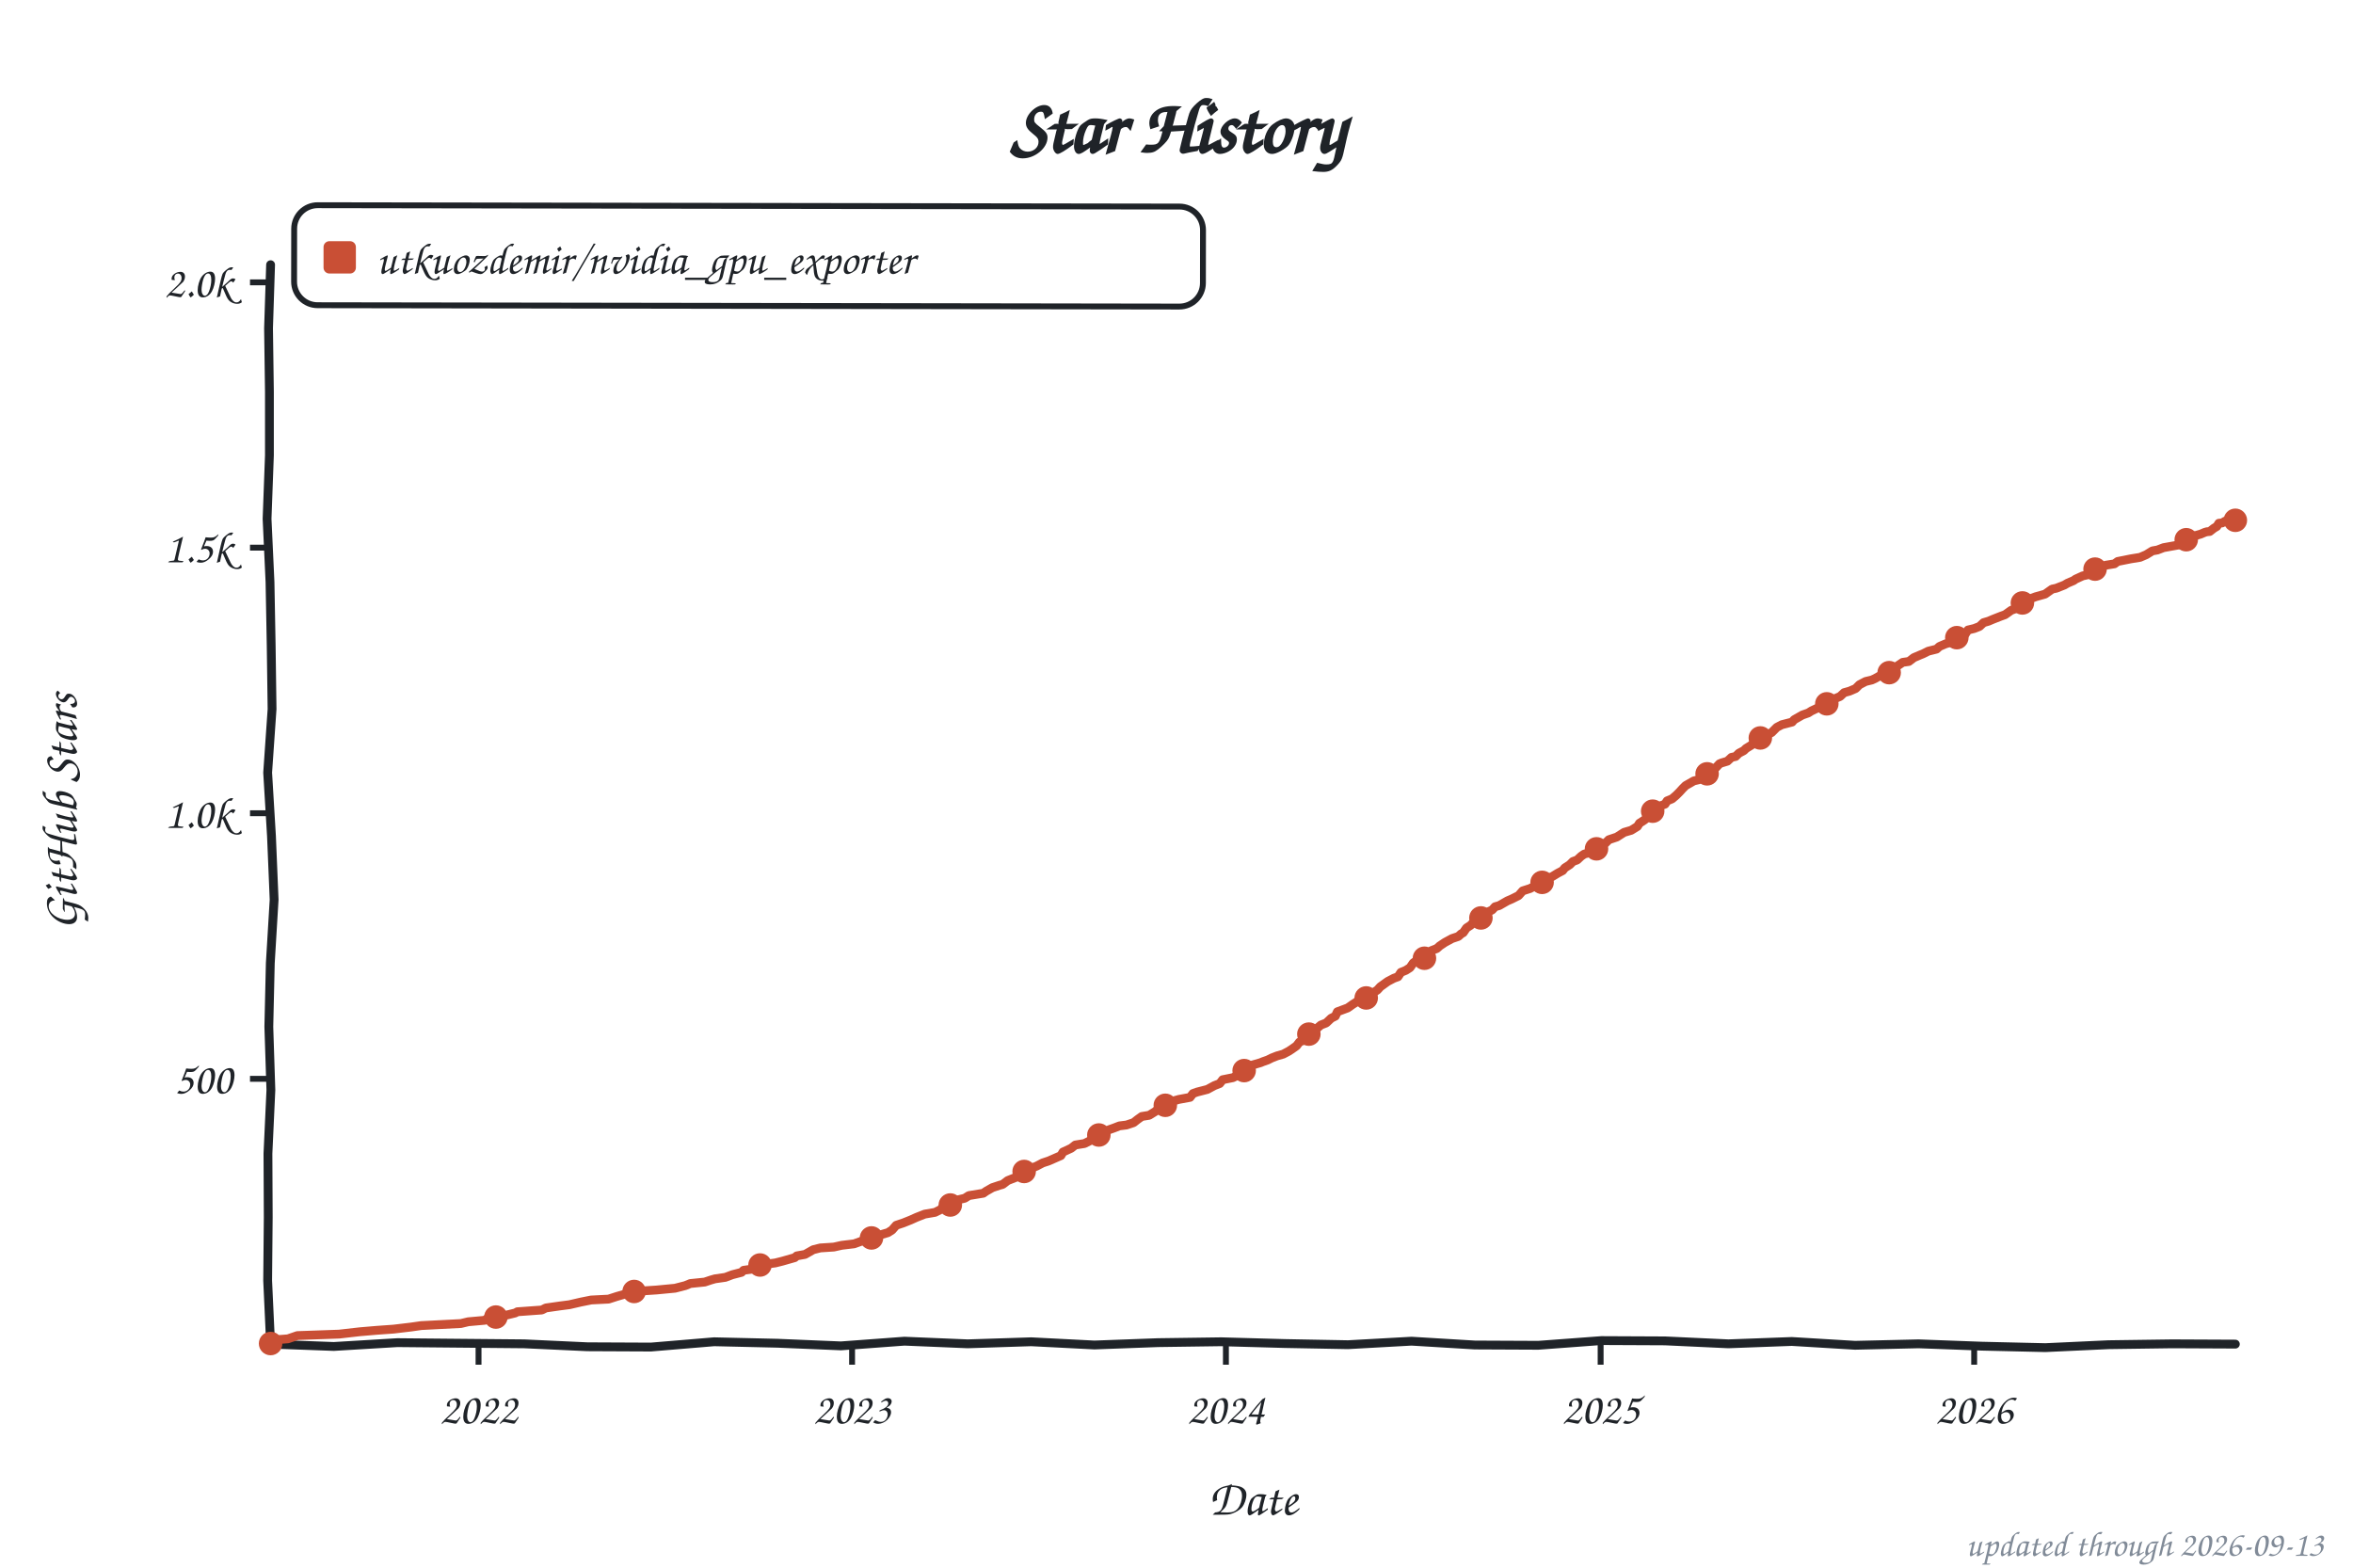
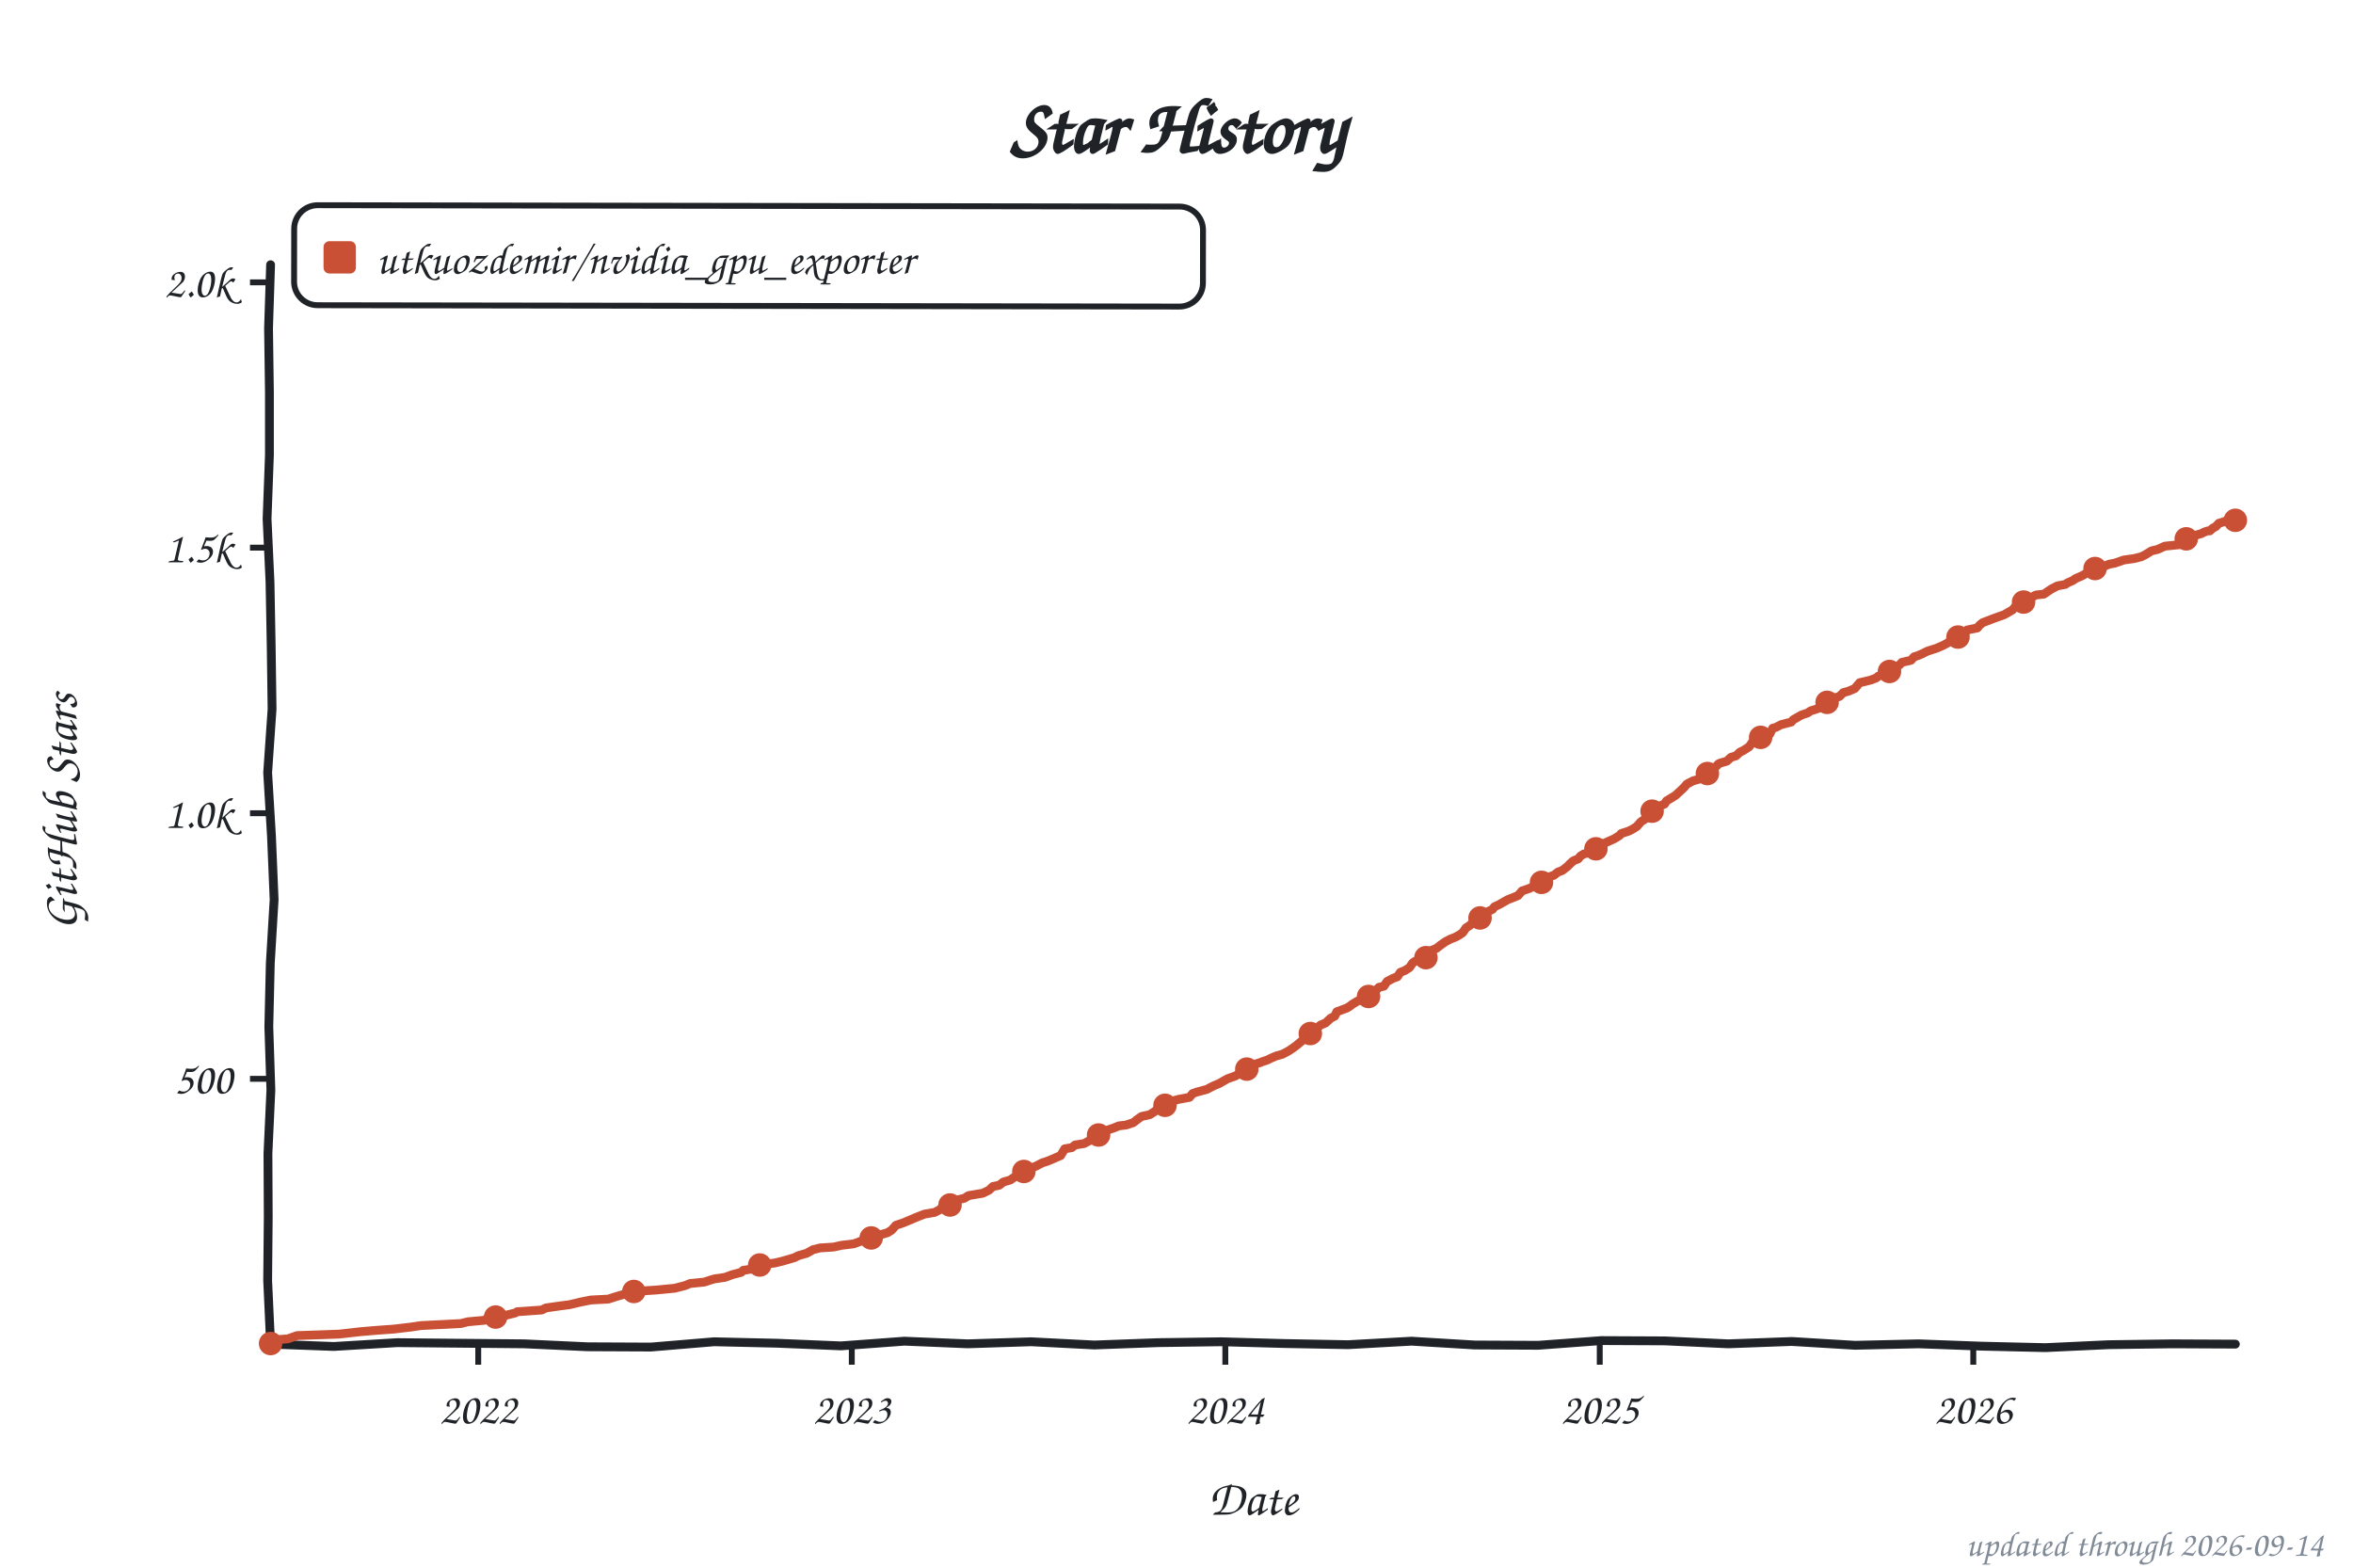
<svg xmlns="http://www.w3.org/2000/svg" width="800" height="533" viewBox="0 0 800 533" role="img" aria-label="Star history of utkuozdemir/nvidia_gpu_exporter">
  <style>text{font-family:"Comic Sans MS","Chalkboard SE","Comic Neue","Marker Felt",cursive}</style>
  <text x="400" y="52" font-size="26" font-weight="bold" text-anchor="middle" fill="#1f2328">Star History</text>
  <rect x="100" y="70" width="309" height="34" rx="8" fill="none" stroke="#1f2328" stroke-width="2" transform="rotate(0.09 254 87)" />
  <rect x="110" y="82" width="11" height="11" rx="2" fill="#c94f35" />
  <text x="128" y="93" font-size="15" fill="#1f2328" textLength="270" lengthAdjust="spacingAndGlyphs">utkuozdemir/nvidia_gpu_exporter</text>
  <line x1="85" y1="366.8" x2="92" y2="366.8" stroke="#1f2328" stroke-width="2" />
  <text x="79" y="371.8" font-size="15" text-anchor="end" fill="#1f2328">500</text>
  <line x1="85" y1="276.5" x2="92" y2="276.5" stroke="#1f2328" stroke-width="2" />
  <text x="79" y="281.5" font-size="15" text-anchor="end" fill="#1f2328">1.0k</text>
  <line x1="85" y1="186.2" x2="92" y2="186.2" stroke="#1f2328" stroke-width="2" />
  <text x="79" y="191.2" font-size="15" text-anchor="end" fill="#1f2328">1.5k</text>
  <line x1="85" y1="96.0" x2="92" y2="96.0" stroke="#1f2328" stroke-width="2" />
  <text x="79" y="101.0" font-size="15" text-anchor="end" fill="#1f2328">2.0k</text>
-   <line x1="162.7" y1="457" x2="162.7" y2="464" stroke="#1f2328" stroke-width="2" />
-   <text x="162.7" y="484" font-size="15" text-anchor="middle" fill="#1f2328">2022</text>
-   <line x1="289.7" y1="457" x2="289.7" y2="464" stroke="#1f2328" stroke-width="2" />
-   <text x="289.7" y="484" font-size="15" text-anchor="middle" fill="#1f2328">2023</text>
-   <line x1="416.8" y1="457" x2="416.8" y2="464" stroke="#1f2328" stroke-width="2" />
-   <text x="416.8" y="484" font-size="15" text-anchor="middle" fill="#1f2328">2024</text>
-   <line x1="544.2" y1="457" x2="544.2" y2="464" stroke="#1f2328" stroke-width="2" />
-   <text x="544.2" y="484" font-size="15" text-anchor="middle" fill="#1f2328">2025</text>
-   <line x1="671.2" y1="457" x2="671.2" y2="464" stroke="#1f2328" stroke-width="2" />
-   <text x="671.2" y="484" font-size="15" text-anchor="middle" fill="#1f2328">2026</text>
+   <line x1="162.6" y1="457" x2="162.6" y2="464" stroke="#1f2328" stroke-width="2" />
+   <text x="162.6" y="484" font-size="15" text-anchor="middle" fill="#1f2328">2022</text>
+   <line x1="289.6" y1="457" x2="289.6" y2="464" stroke="#1f2328" stroke-width="2" />
+   <text x="289.6" y="484" font-size="15" text-anchor="middle" fill="#1f2328">2023</text>
+   <line x1="416.6" y1="457" x2="416.6" y2="464" stroke="#1f2328" stroke-width="2" />
+   <text x="416.6" y="484" font-size="15" text-anchor="middle" fill="#1f2328">2024</text>
+   <line x1="543.9" y1="457" x2="543.9" y2="464" stroke="#1f2328" stroke-width="2" />
+   <text x="543.9" y="484" font-size="15" text-anchor="middle" fill="#1f2328">2025</text>
+   <line x1="670.9" y1="457" x2="670.9" y2="464" stroke="#1f2328" stroke-width="2" />
+   <text x="670.9" y="484" font-size="15" text-anchor="middle" fill="#1f2328">2026</text>
  <text x="426" y="515" font-size="17" text-anchor="middle" fill="#1f2328">Date</text>
  <text x="26" y="276" font-size="17" text-anchor="middle" fill="#1f2328" transform="rotate(-90 26 276)">GitHub Stars</text>
  <path d="M 92.0,90.0 L 91.3,111.6 L 91.6,133.2 L 91.6,154.8 L 90.8,176.4 L 91.8,197.9 L 92.2,219.5 L 92.5,241.1 L 91.0,262.7 L 92.3,284.3 L 93.2,305.9 L 91.9,327.5 L 91.4,349.1 L 92.1,370.6 L 91.1,392.2 L 91.2,413.8 L 91.0,435.4 L 92.0,457.0 L 113.5,457.8 L 135.1,456.5 L 156.6,456.7 L 178.2,456.9 L 199.7,457.9 L 221.3,458.0 L 242.8,456.2 L 264.4,456.7 L 285.9,457.6 L 307.5,456.0 L 329.0,456.9 L 350.6,456.2 L 372.1,457.3 L 393.7,456.5 L 415.2,456.2 L 436.8,456.8 L 458.3,457.2 L 479.9,456.0 L 501.4,457.3 L 523.0,457.4 L 544.5,455.8 L 566.1,455.9 L 587.6,456.9 L 609.2,456.1 L 630.7,457.4 L 652.3,456.9 L 673.8,457.7 L 695.4,458.2 L 716.9,457.2 L 738.5,456.9 L 760.0,457.0" fill="none" stroke="#1f2328" stroke-width="3" stroke-linecap="round" stroke-linejoin="round" />
-   <path d="M 92.0,456.8 L 92.7,455.6 L 97.9,455.2 L 101.1,454.1 L 115.3,453.6 L 122.3,452.8 L 128.2,452.3 L 133.8,451.9 L 139.7,451.2 L 143.2,450.7 L 156.7,450.0 L 159.2,449.4 L 164.8,448.9 L 165.8,448.2 L 170.3,447.6 L 175.2,446.4 L 175.9,446.0 L 184.2,445.4 L 185.6,444.7 L 190.5,444.0 L 193.6,443.6 L 197.5,442.7 L 201.0,442.0 L 206.9,441.7 L 209.7,440.8 L 212.8,439.9 L 215.6,439.1 L 223.2,438.6 L 229.5,438.0 L 233.0,437.1 L 234.7,436.4 L 239.6,435.9 L 241.7,435.2 L 243.1,434.8 L 246.6,434.3 L 249.0,433.4 L 252.1,432.6 L 252.8,431.9 L 257.7,431.2 L 258.4,430.1 L 263.6,429.4 L 266.0,428.8 L 270.2,427.6 L 270.9,427.0 L 273.7,426.5 L 276.5,424.9 L 278.9,424.3 L 283.5,424.0 L 286.2,423.4 L 290.4,422.9 L 292.9,422.0 L 295.6,421.3 L 297.0,420.7 L 298.8,420.0 L 301.9,419.1 L 303.3,418.2 L 304.7,416.6 L 307.1,415.8 L 309.6,414.8 L 311.6,413.9 L 314.4,412.8 L 317.9,412.2 L 319.7,411.3 L 320.4,410.6 L 322.8,410.1 L 324.2,409.0 L 325.9,407.9 L 328.0,407.4 L 329.4,406.5 L 334.3,405.7 L 335.3,405.0 L 337.4,403.8 L 339.8,403.0 L 340.9,402.7 L 342.6,401.4 L 346.1,400.0 L 347.2,398.7 L 348.9,398.0 L 350.3,397.3 L 352.4,396.5 L 354.5,395.4 L 356.6,394.7 L 360.7,392.9 L 361.4,391.7 L 364.2,390.4 L 365.6,389.3 L 368.7,388.8 L 370.5,387.9 L 371.2,387.1 L 372.2,386.4 L 374.0,385.5 L 375.7,384.8 L 377.1,384.1 L 378.8,383.5 L 380.6,382.8 L 383.0,382.5 L 385.4,381.7 L 386.8,380.6 L 388.2,379.6 L 390.7,379.2 L 392.8,377.9 L 393.8,377.0 L 395.5,376.5 L 397.6,374.7 L 400.8,373.8 L 404.6,373.1 L 405.6,371.8 L 407.0,371.3 L 410.5,370.4 L 411.6,369.8 L 412.9,369.1 L 414.7,368.4 L 415.7,367.1 L 419.2,366.4 L 421.0,365.5 L 422.3,364.2 L 424.8,362.4 L 428.6,361.3 L 429.3,361.0 L 431.0,360.4 L 432.4,359.7 L 434.2,359.0 L 436.3,358.4 L 438.0,357.5 L 439.1,356.8 L 440.8,355.6 L 441.8,354.3 L 443.9,353.4 L 445.0,351.6 L 447.1,350.5 L 447.8,349.6 L 449.1,348.5 L 450.9,347.8 L 452.6,346.2 L 454.0,345.5 L 454.7,344.0 L 458.2,342.7 L 459.2,342.0 L 459.9,341.5 L 461.0,340.8 L 462.4,339.7 L 465.5,338.8 L 466.6,337.7 L 468.3,336.6 L 469.3,335.5 L 471.8,333.7 L 473.9,332.6 L 475.3,332.1 L 476.3,330.6 L 478.0,329.9 L 479.4,329.0 L 480.5,327.4 L 481.2,326.9 L 483.6,326.0 L 485.4,324.9 L 486.7,323.2 L 488.5,322.5 L 489.5,321.6 L 491.3,320.4 L 493.7,319.1 L 495.8,318.4 L 496.8,317.5 L 497.5,317.1 L 498.6,315.5 L 500.0,314.6 L 501.0,313.5 L 502.8,312.8 L 505.2,310.8 L 506.2,309.9 L 507.3,309.4 L 508.3,308.3 L 509.7,307.9 L 512.5,306.3 L 513.9,305.7 L 516.3,304.5 L 517.7,302.9 L 520.2,302.1 L 521.9,301.2 L 523.3,300.5 L 525.0,299.6 L 525.7,298.9 L 527.8,298.0 L 529.6,296.9 L 531.3,296.0 L 532.0,295.1 L 533.7,294.0 L 534.8,292.9 L 536.2,292.4 L 537.6,291.1 L 538.6,290.4 L 540.4,289.9 L 541.7,289.0 L 543.5,288.2 L 544.5,287.1 L 545.9,286.6 L 547.0,285.5 L 549.7,284.6 L 551.1,283.7 L 552.2,283.0 L 554.6,282.3 L 556.7,281.0 L 557.4,279.9 L 559.1,278.8 L 560.2,277.8 L 561.6,276.0 L 563.0,275.1 L 564.0,274.2 L 566.1,273.4 L 566.8,272.3 L 568.5,271.6 L 569.9,270.4 L 571.0,269.3 L 572.0,268.2 L 573.1,267.1 L 575.9,265.5 L 577.6,265.1 L 578.6,264.4 L 580.4,263.1 L 582.5,261.5 L 583.2,261.2 L 584.6,259.7 L 585.3,259.4 L 587.3,258.8 L 588.7,257.5 L 590.1,257.2 L 591.2,256.1 L 592.9,255.2 L 593.6,254.5 L 595.7,253.2 L 596.7,251.8 L 598.5,250.9 L 600.2,250.0 L 602.3,249.1 L 604.1,247.3 L 605.8,246.4 L 609.3,245.5 L 610.0,244.7 L 612.8,243.1 L 614.8,242.4 L 615.9,241.7 L 617.6,240.9 L 619.7,240.2 L 620.4,239.7 L 621.8,238.4 L 622.5,238.1 L 625.6,236.8 L 627.0,235.5 L 628.8,235.0 L 630.9,234.1 L 632.2,232.8 L 634.3,231.7 L 636.4,231.2 L 637.5,230.7 L 638.9,229.9 L 641.0,229.6 L 642.3,228.7 L 643.7,227.6 L 644.4,226.9 L 646.9,225.2 L 649.0,224.9 L 650.7,223.6 L 652.8,222.7 L 653.8,222.3 L 655.6,221.4 L 658.4,220.7 L 659.4,219.8 L 661.5,218.9 L 663.2,218.4 L 665.3,216.8 L 668.1,215.7 L 669.1,214.2 L 671.2,213.7 L 673.0,213.0 L 674.4,211.7 L 676.1,211.2 L 677.5,210.6 L 680.3,209.5 L 681.7,209.0 L 683.8,207.5 L 685.2,207.0 L 686.9,205.2 L 688.3,204.7 L 689.7,203.8 L 692.1,202.9 L 695.3,202.0 L 697.7,200.3 L 699.1,200.0 L 701.9,198.9 L 702.9,198.3 L 705.0,197.4 L 705.7,196.9 L 708.1,195.8 L 709.5,195.5 L 712.0,194.4 L 714.7,192.9 L 715.8,192.2 L 718.9,191.7 L 720.0,190.9 L 724.5,190.0 L 727.6,189.5 L 729.7,188.6 L 731.8,187.3 L 733.5,187.0 L 735.6,186.2 L 741.2,185.2 L 742.2,184.3 L 743.6,183.2 L 744.7,182.6 L 748.2,181.6 L 749.6,181.0 L 750.3,180.8 L 751.3,180.7 L 752.7,179.6 L 753.7,179.0 L 754.4,177.9 L 755.5,177.8 L 756.5,177.2 L 757.9,177.2 L 759.0,177.4 L 760.0,176.9" fill="none" stroke="#c94f35" stroke-width="3" stroke-linecap="round" stroke-linejoin="round" />
+   <path d="M 92.0,456.8 L 92.7,455.6 L 97.9,455.2 L 101.0,454.1 L 115.3,453.6 L 122.3,452.8 L 128.2,452.3 L 133.8,451.9 L 139.7,451.2 L 143.1,450.7 L 156.7,450.0 L 159.1,449.4 L 164.7,448.9 L 165.8,448.2 L 170.3,447.6 L 175.2,446.4 L 175.8,446.0 L 184.2,445.4 L 185.6,444.7 L 190.5,444.0 L 193.6,443.6 L 197.4,442.7 L 200.9,442.0 L 206.8,441.7 L 209.6,440.8 L 212.7,439.9 L 215.5,439.1 L 223.2,438.6 L 229.4,438.0 L 232.9,437.1 L 234.6,436.4 L 239.5,435.9 L 241.6,435.2 L 243.0,434.8 L 246.5,434.3 L 248.9,433.4 L 252.0,432.6 L 252.7,431.9 L 257.6,431.2 L 258.3,430.1 L 263.5,429.4 L 266.0,428.8 L 270.1,427.6 L 271.5,426.9 L 274.3,426.1 L 276.4,424.9 L 278.8,424.3 L 283.4,424.0 L 286.1,423.4 L 290.3,422.9 L 292.7,422.0 L 295.5,421.3 L 296.9,420.7 L 298.7,420.0 L 301.8,419.1 L 303.2,418.2 L 304.6,416.6 L 307.0,415.8 L 309.4,414.8 L 311.5,413.9 L 314.3,412.8 L 317.8,412.2 L 319.5,411.3 L 320.2,410.6 L 322.7,410.1 L 324.1,409.0 L 325.8,407.9 L 327.9,407.4 L 329.3,406.5 L 334.1,405.7 L 336.2,404.7 L 337.6,403.4 L 339.7,403.0 L 341.1,401.9 L 343.5,401.2 L 344.2,400.7 L 347.0,398.7 L 348.8,398.0 L 350.2,397.3 L 352.2,396.5 L 354.3,395.4 L 356.4,394.7 L 360.6,392.9 L 362.0,390.6 L 364.4,390.2 L 365.5,389.3 L 368.6,388.8 L 370.3,387.9 L 371.0,387.1 L 372.1,386.4 L 373.8,385.5 L 375.6,384.8 L 376.9,384.1 L 378.7,383.5 L 380.4,382.8 L 382.9,382.5 L 385.3,381.7 L 386.7,380.6 L 388.1,379.6 L 390.9,379.0 L 392.6,377.9 L 393.6,377.0 L 395.7,376.1 L 397.5,374.7 L 400.6,373.8 L 404.4,373.1 L 405.5,371.8 L 406.9,371.3 L 410.3,370.4 L 411.4,369.8 L 412.8,369.1 L 414.5,368.4 L 417.3,366.8 L 420.1,365.8 L 421.5,364.9 L 423.9,363.5 L 424.6,362.4 L 428.4,361.3 L 429.1,361.0 L 430.9,360.4 L 432.3,359.7 L 434.0,359.0 L 436.1,358.4 L 437.8,357.5 L 438.9,356.8 L 440.6,355.6 L 442.4,354.1 L 444.1,352.7 L 445.8,351.0 L 446.9,350.5 L 447.9,349.4 L 449.0,348.5 L 450.7,347.8 L 452.4,346.2 L 453.8,345.5 L 454.5,344.0 L 458.0,342.7 L 459.1,342.0 L 459.7,341.5 L 461.5,340.4 L 464.3,339.3 L 466.0,338.1 L 467.1,337.5 L 468.8,335.7 L 470.5,335.3 L 471.6,333.7 L 473.7,332.6 L 475.1,332.1 L 476.1,330.6 L 477.8,329.9 L 479.2,329.0 L 480.3,327.4 L 481.0,326.9 L 484.8,325.6 L 485.8,324.0 L 486.5,323.2 L 488.3,322.5 L 489.7,321.4 L 491.4,320.2 L 493.1,319.3 L 494.9,318.6 L 496.3,317.8 L 497.3,317.1 L 498.4,315.5 L 499.8,314.6 L 500.8,313.5 L 502.5,312.8 L 505.3,310.6 L 506.0,309.9 L 507.4,309.2 L 508.1,308.3 L 509.8,307.5 L 512.6,305.9 L 514.4,305.2 L 516.1,304.5 L 517.5,302.9 L 519.9,302.1 L 521.7,301.2 L 523.1,300.5 L 524.8,299.6 L 526.5,298.2 L 528.3,297.6 L 529.7,296.5 L 531.1,296.0 L 532.8,294.7 L 533.9,293.6 L 534.9,292.7 L 536.6,292.0 L 537.3,291.1 L 538.4,290.4 L 540.1,289.9 L 541.5,289.0 L 543.2,288.2 L 544.3,287.1 L 545.7,286.6 L 548.8,285.2 L 550.6,284.1 L 551.2,283.4 L 553.7,282.6 L 555.1,281.9 L 556.5,281.0 L 557.9,279.4 L 559.6,278.3 L 560.3,277.2 L 561.3,276.0 L 562.7,275.1 L 563.8,274.2 L 565.9,273.4 L 566.6,272.3 L 568.6,271.1 L 569.7,270.4 L 571.1,269.1 L 572.5,267.8 L 573.5,266.6 L 575.6,265.5 L 577.7,264.9 L 579.1,263.7 L 580.5,263.0 L 581.5,262.1 L 582.9,261.2 L 584.3,259.7 L 585.0,259.4 L 587.1,258.8 L 588.5,257.5 L 590.2,257.0 L 591.6,255.7 L 592.7,255.2 L 594.7,253.9 L 595.8,252.3 L 597.2,251.4 L 599.6,250.1 L 601.7,249.6 L 602.7,247.6 L 603.8,247.3 L 605.5,246.4 L 609.0,245.5 L 609.7,244.7 L 612.5,243.1 L 614.6,242.4 L 615.6,241.7 L 618.4,240.8 L 619.4,240.2 L 620.8,239.3 L 621.5,238.4 L 622.9,237.5 L 625.4,236.8 L 626.7,235.5 L 628.5,235.0 L 630.6,234.1 L 632.3,232.1 L 634.1,231.7 L 636.1,231.2 L 637.9,230.5 L 638.6,229.9 L 641.0,229.2 L 642.1,228.7 L 643.4,227.6 L 645.9,226.0 L 646.6,225.2 L 649.7,224.5 L 650.8,223.3 L 652.1,222.9 L 653.5,222.3 L 655.3,221.4 L 658.4,220.4 L 660.5,219.5 L 662.2,218.6 L 663.6,217.3 L 665.7,216.6 L 667.8,215.7 L 668.8,214.2 L 672.3,213.5 L 673.0,212.6 L 674.1,211.7 L 676.5,210.8 L 677.5,210.4 L 680.0,209.5 L 681.4,209.0 L 684.2,207.4 L 685.5,205.9 L 686.6,205.2 L 688.3,204.5 L 689.7,203.6 L 692.2,202.3 L 694.9,202.0 L 697.4,200.3 L 699.5,199.2 L 702.2,198.7 L 702.9,198.2 L 704.7,197.4 L 705.7,196.7 L 707.8,195.8 L 709.9,194.6 L 712.3,193.3 L 714.4,192.9 L 717.2,191.8 L 718.9,191.5 L 722.1,190.4 L 725.6,189.9 L 728.0,189.3 L 729.4,188.6 L 731.5,187.3 L 733.6,186.8 L 736.0,185.7 L 740.9,185.2 L 741.9,184.3 L 743.3,183.2 L 745.4,182.3 L 748.5,181.4 L 749.2,181.0 L 750.6,180.5 L 751.3,180.5 L 752.3,179.6 L 753.4,179.0 L 754.4,177.9 L 755.5,177.6 L 756.5,177.2 L 757.9,177.6 L 758.6,177.4 L 760.0,176.9" fill="none" stroke="#c94f35" stroke-width="3" stroke-linecap="round" stroke-linejoin="round" />
  <circle cx="92.0" cy="456.8" r="4" fill="#c94f35" />
-   <circle cx="168.6" cy="447.8" r="4" fill="#c94f35" />
-   <circle cx="215.6" cy="439.1" r="4" fill="#c94f35" />
-   <circle cx="258.4" cy="430.1" r="4" fill="#c94f35" />
-   <circle cx="296.3" cy="420.9" r="4" fill="#c94f35" />
-   <circle cx="323.1" cy="409.7" r="4" fill="#c94f35" />
-   <circle cx="348.2" cy="398.3" r="4" fill="#c94f35" />
-   <circle cx="373.6" cy="385.9" r="4" fill="#c94f35" />
-   <circle cx="396.2" cy="375.8" r="4" fill="#c94f35" />
-   <circle cx="423.0" cy="364.0" r="4" fill="#c94f35" />
-   <circle cx="445.0" cy="351.6" r="4" fill="#c94f35" />
-   <circle cx="464.5" cy="339.3" r="4" fill="#c94f35" />
-   <circle cx="484.3" cy="325.8" r="4" fill="#c94f35" />
-   <circle cx="503.5" cy="312.1" r="4" fill="#c94f35" />
-   <circle cx="524.3" cy="300.0" r="4" fill="#c94f35" />
-   <circle cx="542.8" cy="288.6" r="4" fill="#c94f35" />
-   <circle cx="561.9" cy="275.8" r="4" fill="#c94f35" />
-   <circle cx="580.4" cy="263.1" r="4" fill="#c94f35" />
-   <circle cx="598.5" cy="250.9" r="4" fill="#c94f35" />
-   <circle cx="621.1" cy="239.3" r="4" fill="#c94f35" />
-   <circle cx="642.3" cy="228.7" r="4" fill="#c94f35" />
-   <circle cx="665.3" cy="216.8" r="4" fill="#c94f35" />
-   <circle cx="687.6" cy="205.0" r="4" fill="#c94f35" />
-   <circle cx="712.3" cy="193.5" r="4" fill="#c94f35" />
-   <circle cx="743.3" cy="183.5" r="4" fill="#c94f35" />
+   <circle cx="168.5" cy="447.8" r="4" fill="#c94f35" />
+   <circle cx="215.5" cy="439.1" r="4" fill="#c94f35" />
+   <circle cx="258.3" cy="430.1" r="4" fill="#c94f35" />
+   <circle cx="296.2" cy="420.9" r="4" fill="#c94f35" />
+   <circle cx="323.0" cy="409.7" r="4" fill="#c94f35" />
+   <circle cx="348.1" cy="398.3" r="4" fill="#c94f35" />
+   <circle cx="373.5" cy="385.9" r="4" fill="#c94f35" />
+   <circle cx="396.1" cy="375.8" r="4" fill="#c94f35" />
+   <circle cx="423.9" cy="363.5" r="4" fill="#c94f35" />
+   <circle cx="445.5" cy="351.4" r="4" fill="#c94f35" />
+   <circle cx="465.3" cy="338.8" r="4" fill="#c94f35" />
+   <circle cx="484.8" cy="325.6" r="4" fill="#c94f35" />
+   <circle cx="503.2" cy="312.1" r="4" fill="#c94f35" />
+   <circle cx="524.1" cy="300.0" r="4" fill="#c94f35" />
+   <circle cx="542.6" cy="288.6" r="4" fill="#c94f35" />
+   <circle cx="561.7" cy="275.8" r="4" fill="#c94f35" />
+   <circle cx="580.5" cy="263.0" r="4" fill="#c94f35" />
+   <circle cx="598.6" cy="250.7" r="4" fill="#c94f35" />
+   <circle cx="621.2" cy="238.8" r="4" fill="#c94f35" />
+   <circle cx="642.4" cy="228.3" r="4" fill="#c94f35" />
+   <circle cx="665.7" cy="216.6" r="4" fill="#c94f35" />
+   <circle cx="688.0" cy="204.7" r="4" fill="#c94f35" />
+   <circle cx="712.3" cy="193.3" r="4" fill="#c94f35" />
+   <circle cx="743.3" cy="183.2" r="4" fill="#c94f35" />
  <circle cx="760.0" cy="176.9" r="4" fill="#c94f35" />
-   <text x="790" y="529" font-size="12" text-anchor="end" fill="#818b98">updated through 2026-09-13</text>
+   <text x="790" y="529" font-size="12" text-anchor="end" fill="#818b98">updated through 2026-09-14</text>
</svg>
